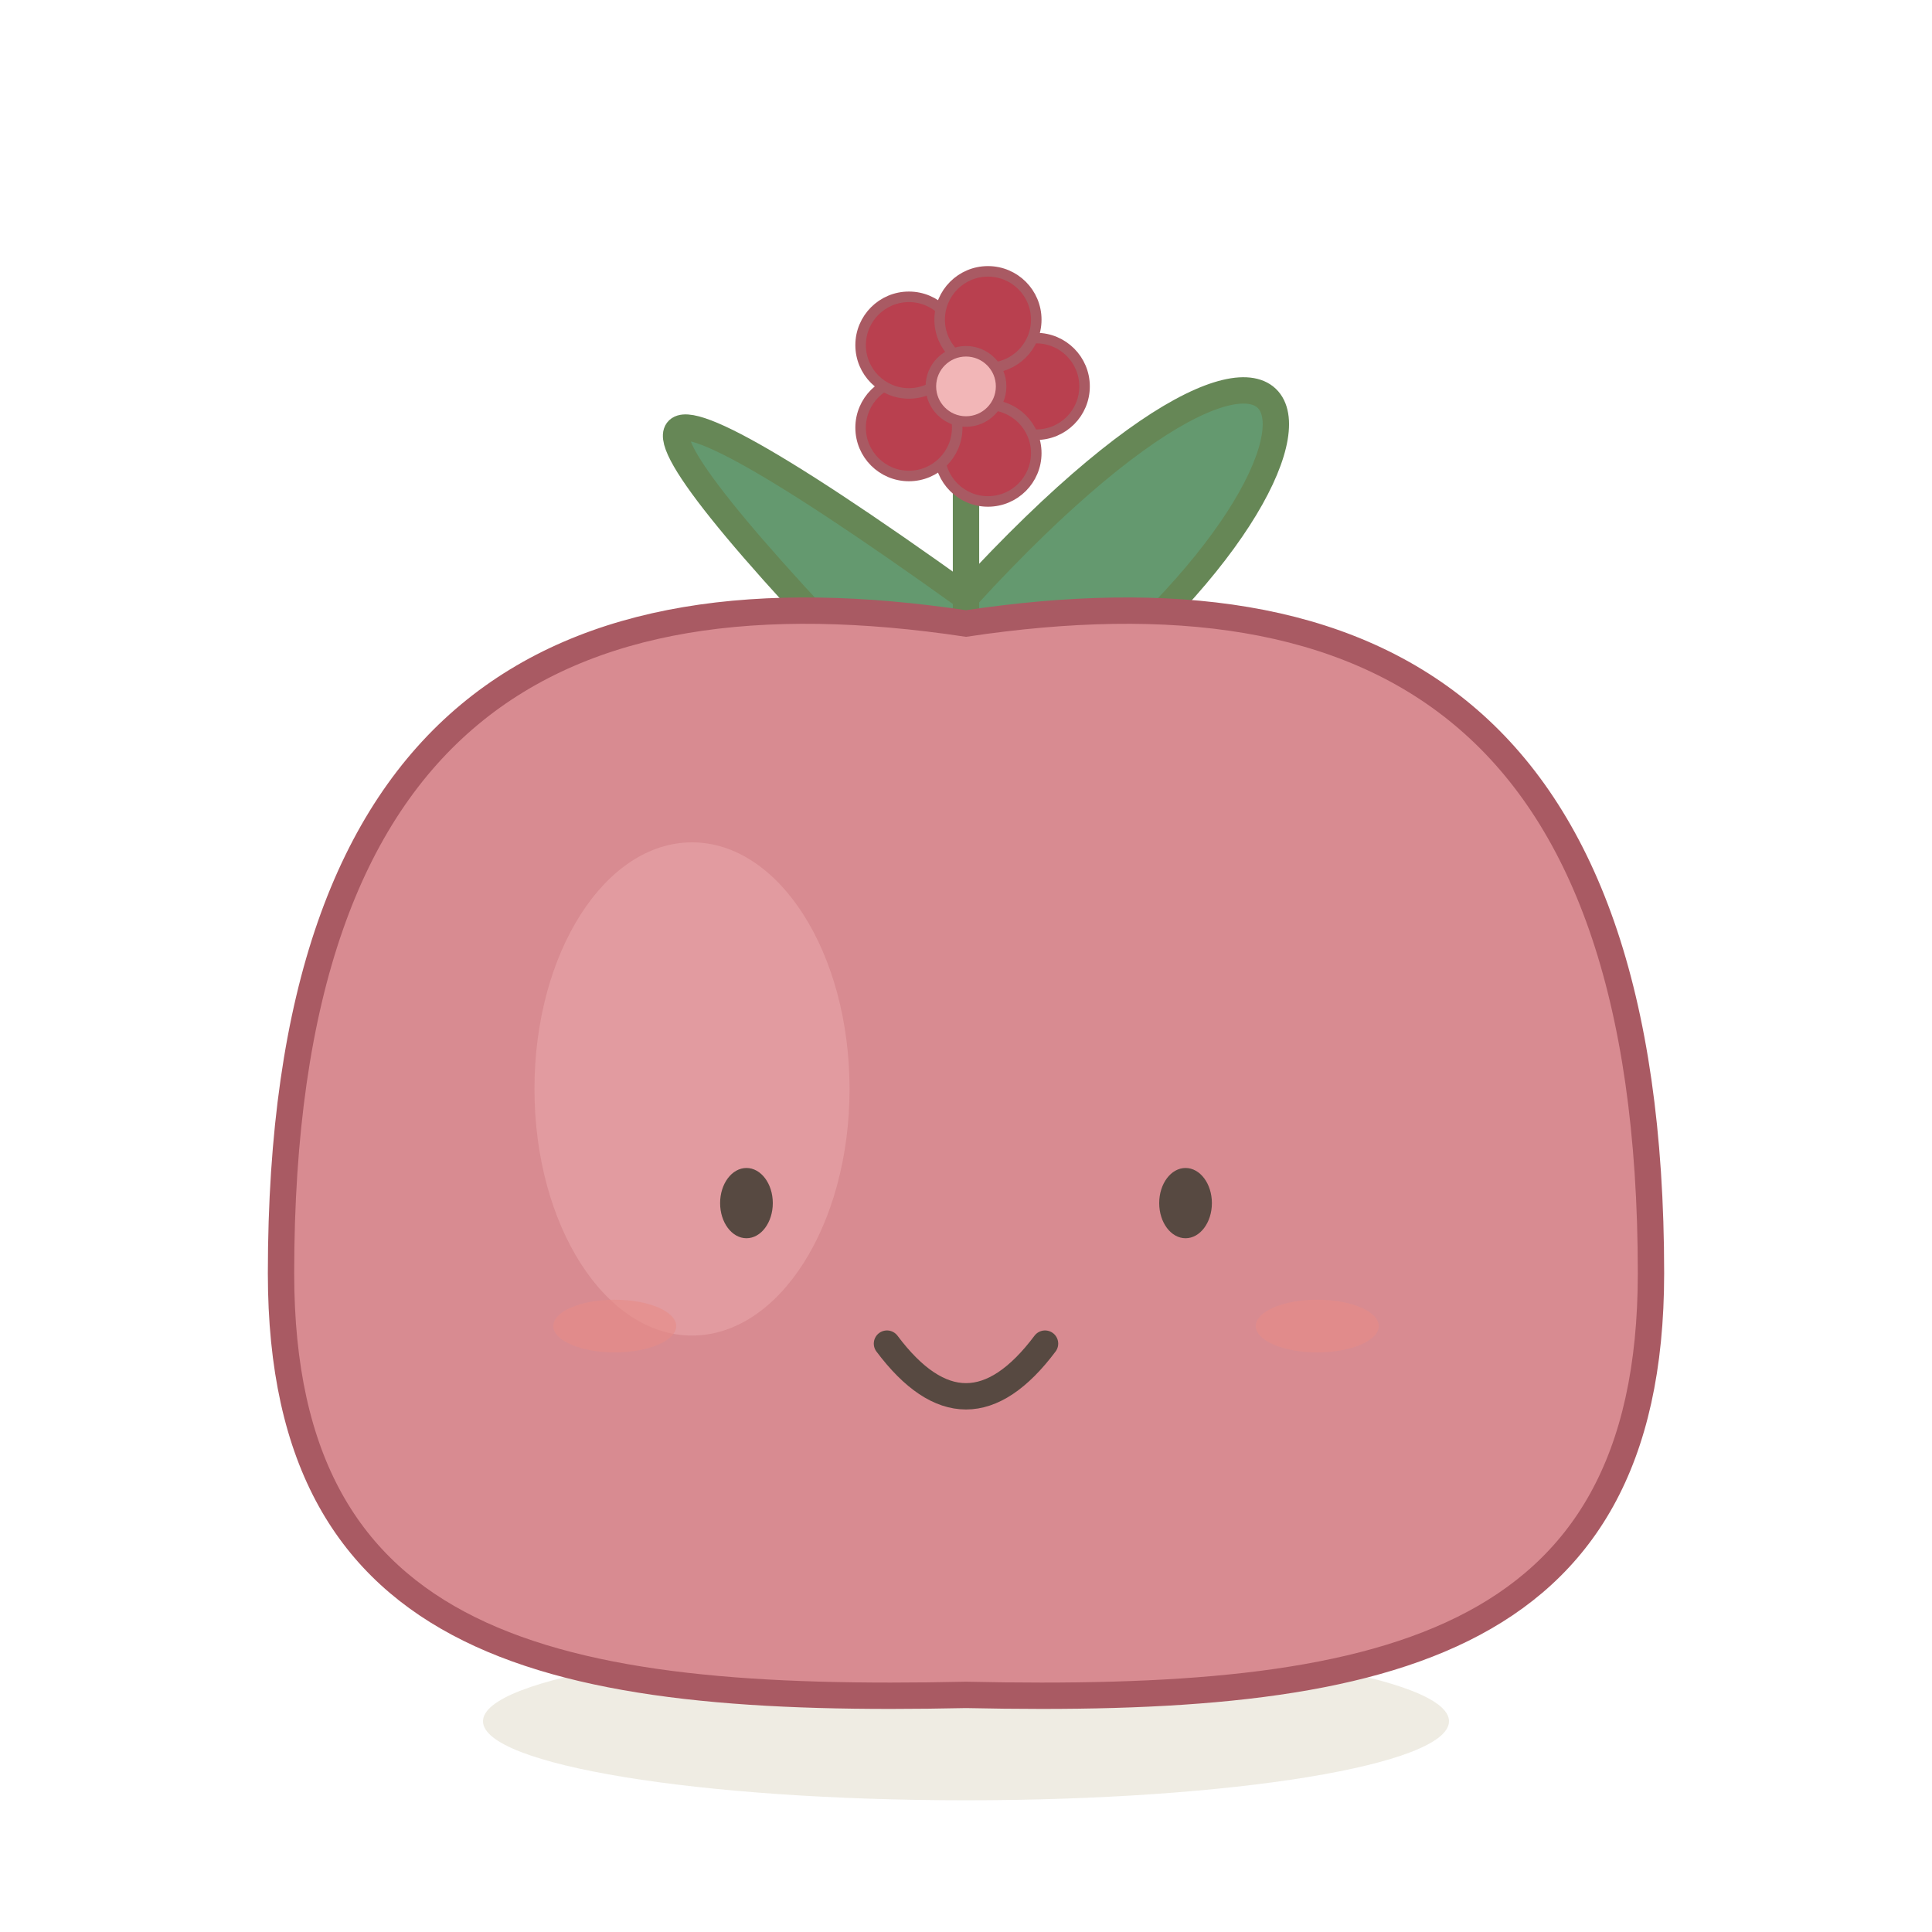
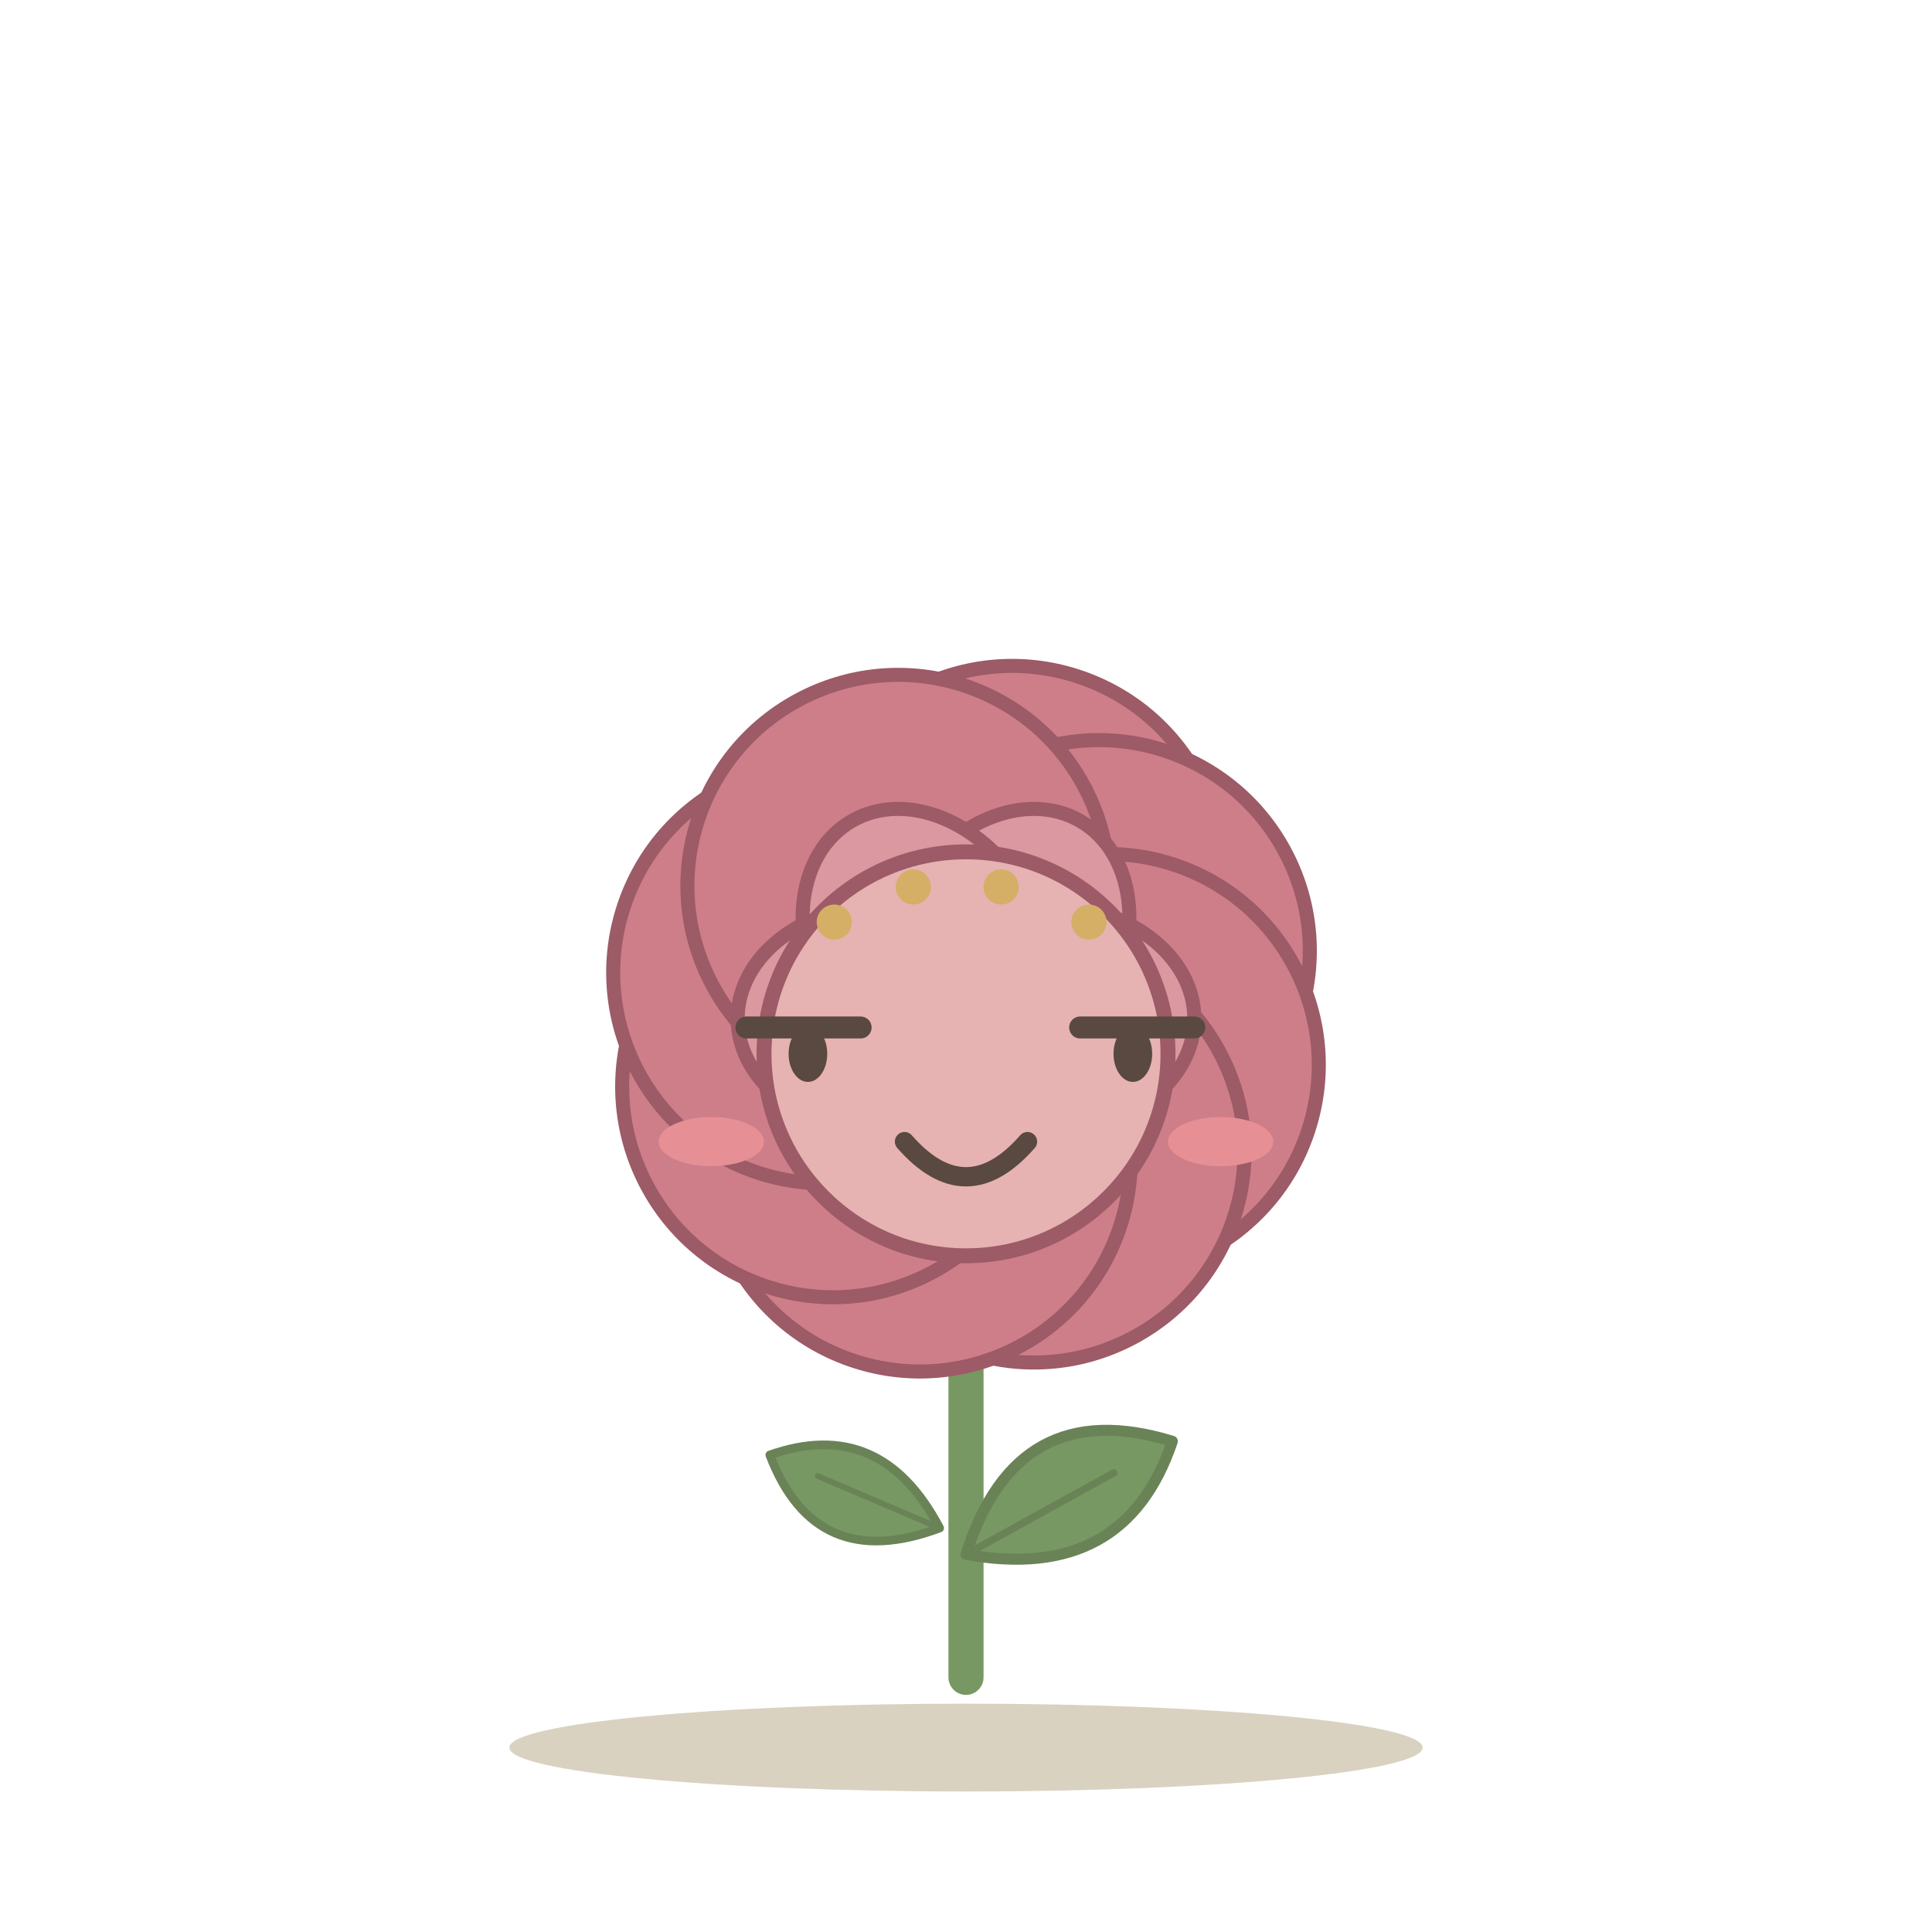
- <svg xmlns="http://www.w3.org/2000/svg" width="220" height="220" viewBox="0 0 220 220" role="img">
-   <ellipse cx="110" cy="196" rx="55" ry="9" fill="#d8d2bd" opacity=".42" />
-   <path d="M110 88 C68 46,64 35,110 68 C154 20,160 55,110 88Z" fill="#64996f" stroke="#668756" stroke-width="3" />
-   <path d="M110 86V46" stroke="#668756" stroke-width="3" stroke-linecap="round" />
-   <g fill="#b9404f" stroke="#a95a63" stroke-width="1.2">
-     <circle cx="118.0" cy="44.0" r="5.5" />
-     <circle cx="112.5" cy="51.6" r="5.5" />
-     <circle cx="103.5" cy="48.7" r="5.5" />
-     <circle cx="103.5" cy="39.3" r="5.5" />
-     <circle cx="112.5" cy="36.4" r="5.5" />
-     <circle cx="110" cy="44" r="4" fill="#f2b6b7" />
+ <svg xmlns="http://www.w3.org/2000/svg" width="220" height="220" viewBox="0 0 220 220" role="img" data-character="camellia" data-stage="4">
+   <ellipse cx="110" cy="199" rx="52" ry="5" fill="#d9d2c1" stroke="none" stroke-width="2" />
+   <path d="M110 143V191" fill="none" stroke="#789863" stroke-width="4" stroke-linecap="round" stroke-linejoin="round" />
+   <g transform="translate(107 174) rotate(-100) scale(0.55)">
+     <path d="M0 0Q-5-27 21-32Q25-8 0 0Z" fill="#789863" stroke="#698357" stroke-width="1.8" stroke-linecap="round" stroke-linejoin="round" />
+     <path d="M0 0 15-23" fill="none" stroke="#698357" stroke-width="1.2" stroke-linecap="round" stroke-linejoin="round" />
  </g>
-   <path d="M32 145 C32 81,63.2 64,110 71 C156.8 64,188 81,188 145 C188 188,156.8 194,110 193 C63.2 194,32 188,32 145Z" fill="#d88b91" stroke="#a95a63" stroke-width="3" />
-   <ellipse cx="78.8" cy="124" rx="17.94" ry="28.08" fill="#f2b6b7" opacity=".38" />
-   <ellipse cx="85" cy="137" rx="3" ry="4" fill="#574941" />
-   <ellipse cx="135" cy="137" rx="3" ry="4" fill="#574941" />
-   <ellipse cx="70" cy="151" rx="7" ry="3" fill="#e78c87" opacity=".58" />
-   <ellipse cx="150" cy="151" rx="7" ry="3" fill="#e78c87" opacity=".58" />
-   <path d="M101 153q9 12 18 0" fill="none" stroke="#574941" stroke-width="3" stroke-linecap="round" />
+   <g transform="translate(110 177) rotate(28) scale(0.7)">
+     <path d="M0 0Q-5-27 21-32Q25-8 0 0Z" fill="#789863" stroke="#698357" stroke-width="1.8" stroke-linecap="round" stroke-linejoin="round" />
+     <path d="M0 0 15-23" fill="none" stroke="#698357" stroke-width="1.2" stroke-linecap="round" stroke-linejoin="round" />
+   </g>
+   <g>
+     <g transform="translate(110 116) rotate(18)">
+       <ellipse cx="0" cy="-17" rx="24" ry="24" fill="#ce7e89" stroke="#9c5b66" stroke-width="1.6" />
+     </g>
+     <g transform="translate(110 116) rotate(63)">
+       <ellipse cx="0" cy="-17" rx="24" ry="24" fill="#ce7e89" stroke="#9c5b66" stroke-width="1.6" />
+     </g>
+     <g transform="translate(110 116) rotate(108)">
+       <ellipse cx="0" cy="-17" rx="24" ry="24" fill="#ce7e89" stroke="#9c5b66" stroke-width="1.6" />
+     </g>
+     <g transform="translate(110 116) rotate(153)">
+       <ellipse cx="0" cy="-17" rx="24" ry="24" fill="#ce7e89" stroke="#9c5b66" stroke-width="1.6" />
+     </g>
+     <g transform="translate(110 116) rotate(198)">
+       <ellipse cx="0" cy="-17" rx="24" ry="24" fill="#ce7e89" stroke="#9c5b66" stroke-width="1.6" />
+     </g>
+     <g transform="translate(110 116) rotate(243)">
+       <ellipse cx="0" cy="-17" rx="24" ry="24" fill="#ce7e89" stroke="#9c5b66" stroke-width="1.6" />
+     </g>
+     <g transform="translate(110 116) rotate(288)">
+       <ellipse cx="0" cy="-17" rx="24" ry="24" fill="#ce7e89" stroke="#9c5b66" stroke-width="1.6" />
+     </g>
+     <g transform="translate(110 116) rotate(333)">
+       <ellipse cx="0" cy="-17" rx="24" ry="24" fill="#ce7e89" stroke="#9c5b66" stroke-width="1.6" />
+     </g>
+   </g>
+   <g>
+     <g transform="translate(110 116) rotate(30)">
+       <ellipse cx="0" cy="-9" rx="13" ry="17" fill="#dc98a1" stroke="#9c5b66" stroke-width="1.6" />
+     </g>
+     <g transform="translate(110 116) rotate(90)">
+       <ellipse cx="0" cy="-9" rx="13" ry="17" fill="#dc98a1" stroke="#9c5b66" stroke-width="1.6" />
+     </g>
+     <g transform="translate(110 116) rotate(150)">
+       <ellipse cx="0" cy="-9" rx="13" ry="17" fill="#dc98a1" stroke="#9c5b66" stroke-width="1.6" />
+     </g>
+     <g transform="translate(110 116) rotate(210)">
+       <ellipse cx="0" cy="-9" rx="13" ry="17" fill="#dc98a1" stroke="#9c5b66" stroke-width="1.6" />
+     </g>
+     <g transform="translate(110 116) rotate(270)">
+       <ellipse cx="0" cy="-9" rx="13" ry="17" fill="#dc98a1" stroke="#9c5b66" stroke-width="1.6" />
+     </g>
+     <g transform="translate(110 116) rotate(330)">
+       <ellipse cx="0" cy="-9" rx="13" ry="17" fill="#dc98a1" stroke="#9c5b66" stroke-width="1.6" />
+     </g>
+   </g>
+   <ellipse cx="110" cy="120" rx="23" ry="23" fill="#e6b2b2" stroke="#9c5b66" stroke-width="1.7" />
+   <ellipse cx="95" cy="105" rx="2" ry="2" fill="#d5af65" stroke="none" stroke-width="2" />
+   <ellipse cx="104" cy="101" rx="2" ry="2" fill="#d5af65" stroke="none" stroke-width="2" />
+   <ellipse cx="114" cy="101" rx="2" ry="2" fill="#d5af65" stroke="none" stroke-width="2" />
+   <ellipse cx="124" cy="105" rx="2" ry="2" fill="#d5af65" stroke="none" stroke-width="2" />
+   <g transform="translate(110 119) scale(1)">
+     <path d="M-25-2h13m25 0h13" fill="none" stroke="#594940" stroke-width="2.5" stroke-linecap="round" stroke-linejoin="round" />
+     <ellipse cx="-18" cy="1" rx="2.2" ry="3.2" fill="#594940" stroke="none" stroke-width="2" />
+     <ellipse cx="19" cy="1" rx="2.2" ry="3.2" fill="#594940" stroke="none" stroke-width="2" />
+     <path d="M-7 11q7 8 14 0" fill="none" stroke="#594940" stroke-width="2.2" stroke-linecap="round" stroke-linejoin="round" />
+     <ellipse cx="-29" cy="11" rx="6" ry="2.8" fill="#e68f95" stroke="none" stroke-width="2" />
+     <ellipse cx="29" cy="11" rx="6" ry="2.8" fill="#e68f95" stroke="none" stroke-width="2" />
+   </g>
</svg>
